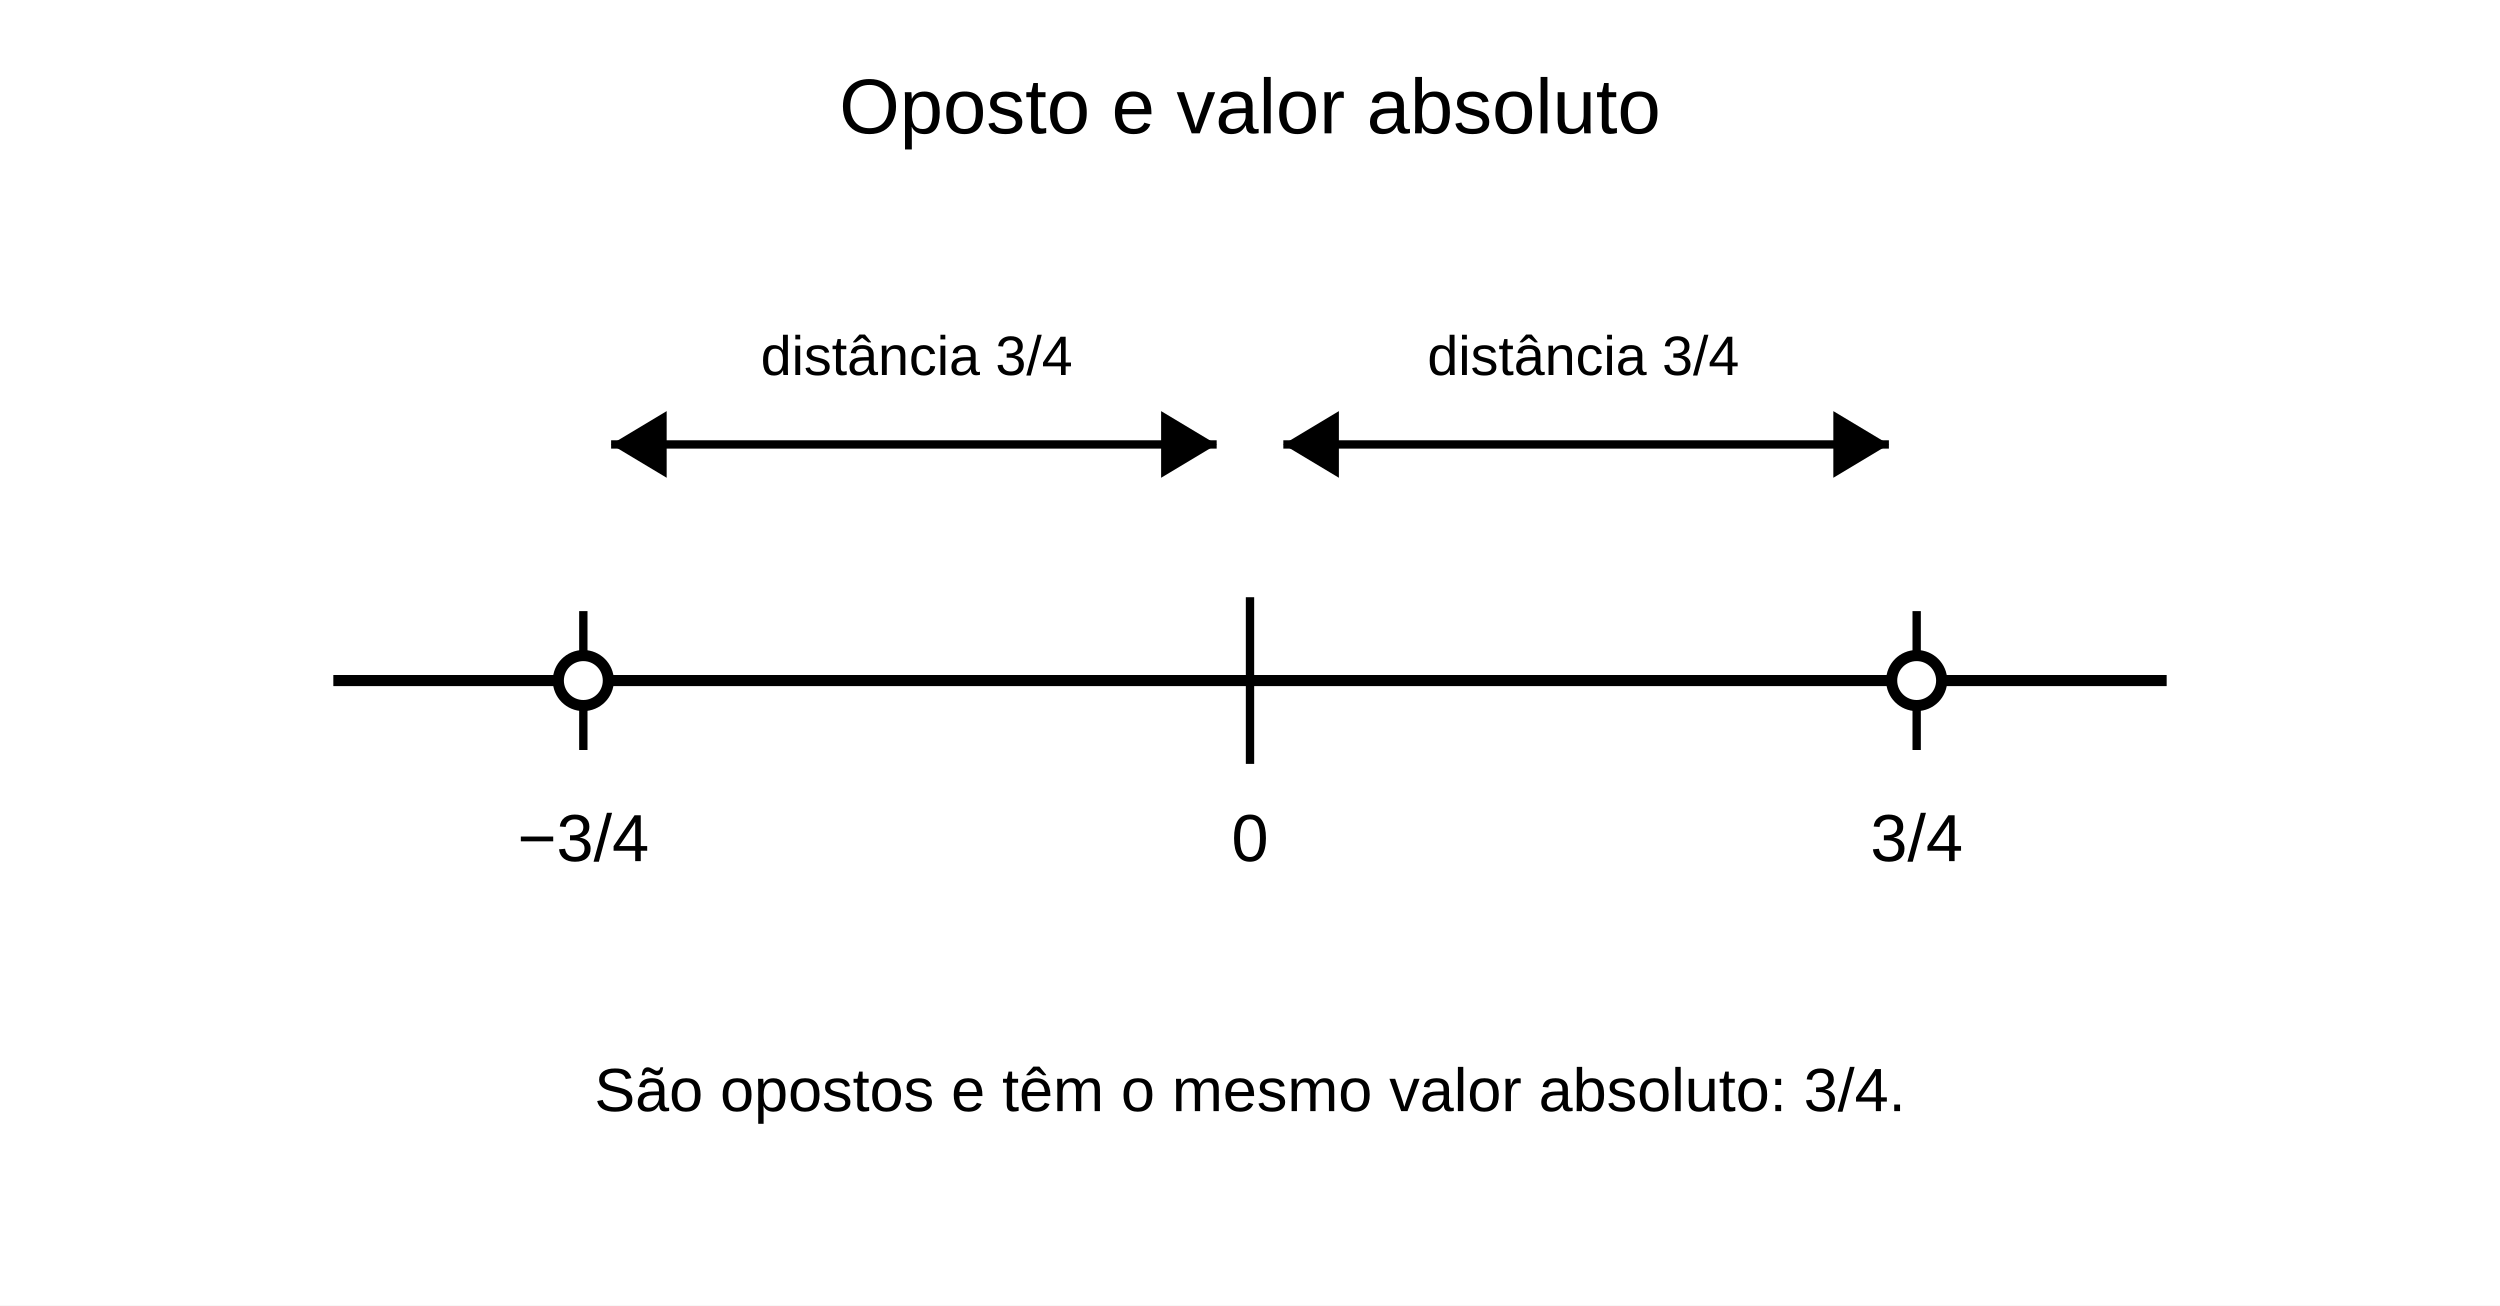
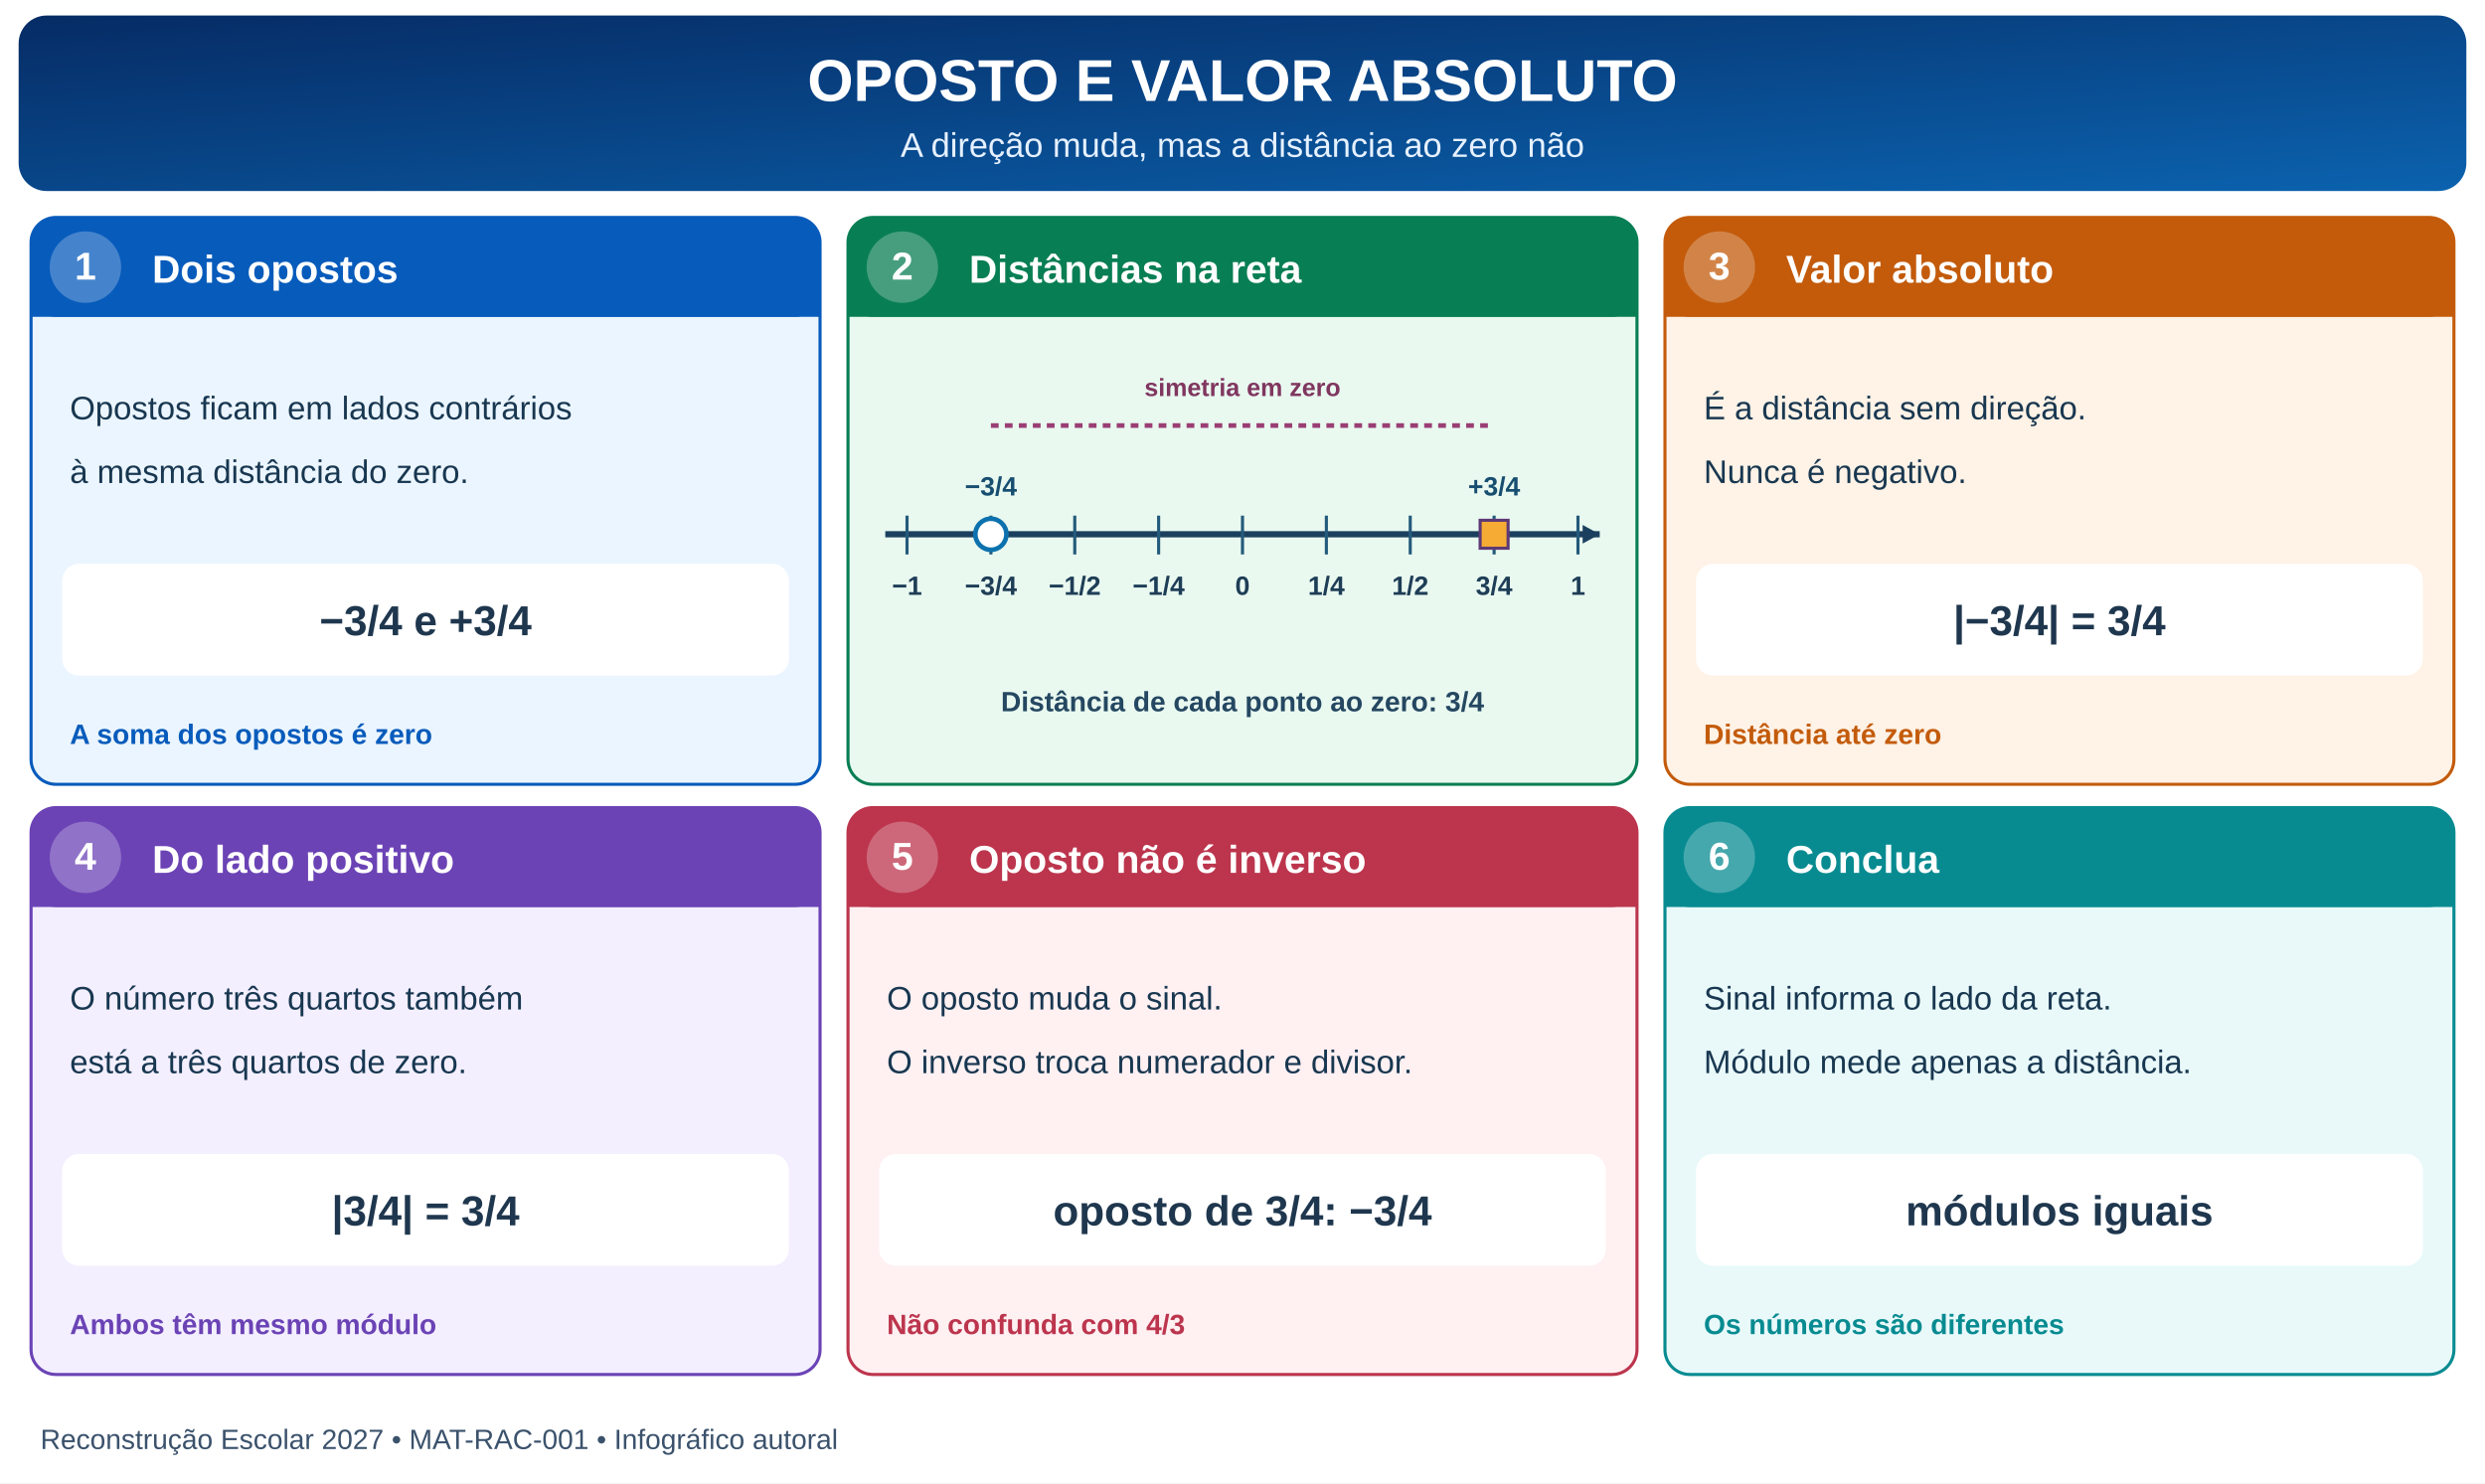
- <svg xmlns="http://www.w3.org/2000/svg" width="900" height="470" viewBox="0 0 900 470" role="img" aria-labelledby="title desc">
-   <rect width="900" height="470" fill="white" />
-   <text x="450" y="48" text-anchor="middle" font-size="28" font-family="Arial">Oposto e valor absoluto</text>
-   <line x1="120" y1="245" x2="780" y2="245" stroke="black" stroke-width="4" />
-   <g stroke="black" stroke-width="3">
-     <line x1="210" y1="220" x2="210" y2="270" />
-     <line x1="450" y1="215" x2="450" y2="275" />
-     <line x1="690" y1="220" x2="690" y2="270" />
-   </g>
-   <circle cx="210" cy="245" r="9" fill="white" stroke="black" stroke-width="4" />
-   <circle cx="690" cy="245" r="9" fill="white" stroke="black" stroke-width="4" />
-   <text x="210" y="310" text-anchor="middle" font-size="24" font-family="Arial">−3/4</text>
-   <text x="450" y="310" text-anchor="middle" font-size="24" font-family="Arial">0</text>
-   <text x="690" y="310" text-anchor="middle" font-size="24" font-family="Arial">3/4</text>
-   <line x1="220" y1="160" x2="438" y2="160" stroke="black" stroke-width="3" />
-   <polygon points="220,160 240,148 240,172" fill="black" />
-   <polygon points="438,160 418,148 418,172" fill="black" />
-   <line x1="462" y1="160" x2="680" y2="160" stroke="black" stroke-width="3" />
-   <polygon points="462,160 482,148 482,172" fill="black" />
-   <polygon points="680,160 660,148 660,172" fill="black" />
-   <text x="330" y="135" text-anchor="middle" font-size="20" font-family="Arial">distância 3/4</text>
-   <text x="570" y="135" text-anchor="middle" font-size="20" font-family="Arial">distância 3/4</text>
-   <text x="450" y="400" text-anchor="middle" font-size="22" font-family="Arial">São opostos e têm o mesmo valor absoluto: 3/4.</text>
+ <svg xmlns="http://www.w3.org/2000/svg" viewBox="0 0 1600 955" role="img" aria-labelledby="title desc">
+   <defs>
+     <linearGradient id="hd" x1="0" y1="0" x2="1" y2="1">
+       <stop offset="0" stop-color="#062c65" />
+       <stop offset="1" stop-color="#0b62ae" />
+     </linearGradient>
+   </defs>
+   <rect width="1600" height="955" fill="#fff" />
+   <rect x="12" y="10" width="1576" height="113" rx="18" fill="url(#hd)" />
+   <text x="800" y="65" text-anchor="middle" font-family="Arial,DejaVu Sans,sans-serif" font-size="38" font-weight="700" fill="#fff">OPOSTO E VALOR ABSOLUTO</text>
+   <text x="800" y="101" text-anchor="middle" font-family="Arial,DejaVu Sans,sans-serif" font-size="22" font-weight="400" fill="#e6f1ff">A direção muda, mas a distância ao zero não</text>
+   <rect x="20" y="140" width="508" height="365" rx="16" fill="#ebf5ff" stroke="#075bbb" stroke-width="2" />
+   <rect x="20" y="140" width="508" height="64" rx="16" fill="#075bbb" />
+   <rect x="20" y="186" width="508" height="18" fill="#075bbb" />
+   <circle cx="55" cy="172" r="23" fill="#fff" opacity=".25" />
+   <text x="55" y="180" text-anchor="middle" font-family="Arial,DejaVu Sans,sans-serif" font-size="25" font-weight="700" fill="#fff">1</text>
+   <text x="98" y="182" text-anchor="start" font-family="Arial,DejaVu Sans,sans-serif" font-size="25" font-weight="700" fill="#fff">Dois opostos</text>
+   <text x="45" y="270" text-anchor="start" font-family="Arial,DejaVu Sans,sans-serif" font-size="21" font-weight="400" fill="#183750">Opostos ficam em lados contrários</text>
+   <text x="45" y="311" text-anchor="start" font-family="Arial,DejaVu Sans,sans-serif" font-size="21" font-weight="400" fill="#183750">à mesma distância do zero.</text>
+   <rect x="40" y="363" width="468" height="72" rx="11" fill="#fff" />
+   <text x="274" y="409" text-anchor="middle" font-family="Arial,DejaVu Sans,sans-serif" font-size="27" font-weight="700" fill="#1f374e">−3/4 e +3/4</text>
+   <text x="45" y="479" text-anchor="start" font-family="Arial,DejaVu Sans,sans-serif" font-size="18" font-weight="700" fill="#075bbb">A soma dos opostos é zero</text>
+   <rect x="546" y="140" width="508" height="365" rx="16" fill="#e9f9f0" stroke="#087e54" stroke-width="2" />
+   <rect x="546" y="140" width="508" height="64" rx="16" fill="#087e54" />
+   <rect x="546" y="186" width="508" height="18" fill="#087e54" />
+   <circle cx="581" cy="172" r="23" fill="#fff" opacity=".25" />
+   <text x="581" y="180" text-anchor="middle" font-family="Arial,DejaVu Sans,sans-serif" font-size="25" font-weight="700" fill="#fff">2</text>
+   <text x="624" y="182" text-anchor="start" font-family="Arial,DejaVu Sans,sans-serif" font-size="25" font-weight="700" fill="#fff">Distâncias na reta</text>
+   <line x1="570" y1="344" x2="1030" y2="344" stroke="#1b405f" stroke-width="4" />
+   <path d="M1030 344l-11 -6v12z" fill="#1b405f" />
+   <line x1="584" y1="332" x2="584" y2="357" stroke="#245a7b" stroke-width="2" />
+   <text x="584" y="383" text-anchor="middle" font-family="Arial,DejaVu Sans,sans-serif" font-size="17" font-weight="600" fill="#1e3d56">−1</text>
+   <line x1="638" y1="332" x2="638" y2="357" stroke="#245a7b" stroke-width="2" />
+   <text x="638" y="383" text-anchor="middle" font-family="Arial,DejaVu Sans,sans-serif" font-size="17" font-weight="600" fill="#1e3d56">−3/4</text>
+   <line x1="692" y1="332" x2="692" y2="357" stroke="#245a7b" stroke-width="2" />
+   <text x="692" y="383" text-anchor="middle" font-family="Arial,DejaVu Sans,sans-serif" font-size="17" font-weight="600" fill="#1e3d56">−1/2</text>
+   <line x1="746" y1="332" x2="746" y2="357" stroke="#245a7b" stroke-width="2" />
+   <text x="746" y="383" text-anchor="middle" font-family="Arial,DejaVu Sans,sans-serif" font-size="17" font-weight="600" fill="#1e3d56">−1/4</text>
+   <line x1="800" y1="332" x2="800" y2="357" stroke="#245a7b" stroke-width="2" />
+   <text x="800" y="383" text-anchor="middle" font-family="Arial,DejaVu Sans,sans-serif" font-size="17" font-weight="600" fill="#1e3d56">0</text>
+   <line x1="854" y1="332" x2="854" y2="357" stroke="#245a7b" stroke-width="2" />
+   <text x="854" y="383" text-anchor="middle" font-family="Arial,DejaVu Sans,sans-serif" font-size="17" font-weight="600" fill="#1e3d56">1/4</text>
+   <line x1="908" y1="332" x2="908" y2="357" stroke="#245a7b" stroke-width="2" />
+   <text x="908" y="383" text-anchor="middle" font-family="Arial,DejaVu Sans,sans-serif" font-size="17" font-weight="600" fill="#1e3d56">1/2</text>
+   <line x1="962" y1="332" x2="962" y2="357" stroke="#245a7b" stroke-width="2" />
+   <text x="962" y="383" text-anchor="middle" font-family="Arial,DejaVu Sans,sans-serif" font-size="17" font-weight="600" fill="#1e3d56">3/4</text>
+   <line x1="1016" y1="332" x2="1016" y2="357" stroke="#245a7b" stroke-width="2" />
+   <text x="1016" y="383" text-anchor="middle" font-family="Arial,DejaVu Sans,sans-serif" font-size="17" font-weight="600" fill="#1e3d56">1</text>
+   <circle cx="638" cy="344" r="10" fill="#fff" stroke="#0c72ae" stroke-width="3" />
+   <text x="638" y="319" text-anchor="middle" font-family="Arial,DejaVu Sans,sans-serif" font-size="17" font-weight="700" fill="#174e70">−3/4</text>
+   <rect x="953" y="335" width="18" height="18" fill="#f5ab34" stroke="#5f3975" stroke-width="2" />
+   <text x="962" y="319" text-anchor="middle" font-family="Arial,DejaVu Sans,sans-serif" font-size="17" font-weight="700" fill="#174e70">+3/4</text>
+   <text x="800" y="458" text-anchor="middle" font-family="Arial,DejaVu Sans,sans-serif" font-size="18" font-weight="700" fill="#254761">Distância de cada ponto ao zero: 3/4</text>
+   <path d="M638 274H800M800 274H962" fill="none" stroke="#9a3e74" stroke-width="3" stroke-dasharray="5 4" />
+   <text x="800" y="255" text-anchor="middle" font-family="Arial,DejaVu Sans,sans-serif" font-size="16" font-weight="700" fill="#80365f">simetria em zero</text>
+   <rect x="1072" y="140" width="508" height="365" rx="16" fill="#fff2e6" stroke="#c35b0b" stroke-width="2" />
+   <rect x="1072" y="140" width="508" height="64" rx="16" fill="#c35b0b" />
+   <rect x="1072" y="186" width="508" height="18" fill="#c35b0b" />
+   <circle cx="1107" cy="172" r="23" fill="#fff" opacity=".25" />
+   <text x="1107" y="180" text-anchor="middle" font-family="Arial,DejaVu Sans,sans-serif" font-size="25" font-weight="700" fill="#fff">3</text>
+   <text x="1150" y="182" text-anchor="start" font-family="Arial,DejaVu Sans,sans-serif" font-size="25" font-weight="700" fill="#fff">Valor absoluto</text>
+   <text x="1097" y="270" text-anchor="start" font-family="Arial,DejaVu Sans,sans-serif" font-size="21" font-weight="400" fill="#183750">É a distância sem direção.</text>
+   <text x="1097" y="311" text-anchor="start" font-family="Arial,DejaVu Sans,sans-serif" font-size="21" font-weight="400" fill="#183750">Nunca é negativo.</text>
+   <rect x="1092" y="363" width="468" height="72" rx="11" fill="#fff" />
+   <text x="1326" y="409" text-anchor="middle" font-family="Arial,DejaVu Sans,sans-serif" font-size="27" font-weight="700" fill="#1f374e">|−3/4| = 3/4</text>
+   <text x="1097" y="479" text-anchor="start" font-family="Arial,DejaVu Sans,sans-serif" font-size="18" font-weight="700" fill="#c35b0b">Distância até zero</text>
+   <rect x="20" y="520" width="508" height="365" rx="16" fill="#f3efff" stroke="#6b43b5" stroke-width="2" />
+   <rect x="20" y="520" width="508" height="64" rx="16" fill="#6b43b5" />
+   <rect x="20" y="566" width="508" height="18" fill="#6b43b5" />
+   <circle cx="55" cy="552" r="23" fill="#fff" opacity=".25" />
+   <text x="55" y="560" text-anchor="middle" font-family="Arial,DejaVu Sans,sans-serif" font-size="25" font-weight="700" fill="#fff">4</text>
+   <text x="98" y="562" text-anchor="start" font-family="Arial,DejaVu Sans,sans-serif" font-size="25" font-weight="700" fill="#fff">Do lado positivo</text>
+   <text x="45" y="650" text-anchor="start" font-family="Arial,DejaVu Sans,sans-serif" font-size="21" font-weight="400" fill="#183750">O número três quartos também</text>
+   <text x="45" y="691" text-anchor="start" font-family="Arial,DejaVu Sans,sans-serif" font-size="21" font-weight="400" fill="#183750">está a três quartos de zero.</text>
+   <rect x="40" y="743" width="468" height="72" rx="11" fill="#fff" />
+   <text x="274" y="789" text-anchor="middle" font-family="Arial,DejaVu Sans,sans-serif" font-size="27" font-weight="700" fill="#1f374e">|3/4| = 3/4</text>
+   <text x="45" y="859" text-anchor="start" font-family="Arial,DejaVu Sans,sans-serif" font-size="18" font-weight="700" fill="#6b43b5">Ambos têm mesmo módulo</text>
+   <rect x="546" y="520" width="508" height="365" rx="16" fill="#fff0f2" stroke="#bc354d" stroke-width="2" />
+   <rect x="546" y="520" width="508" height="64" rx="16" fill="#bc354d" />
+   <rect x="546" y="566" width="508" height="18" fill="#bc354d" />
+   <circle cx="581" cy="552" r="23" fill="#fff" opacity=".25" />
+   <text x="581" y="560" text-anchor="middle" font-family="Arial,DejaVu Sans,sans-serif" font-size="25" font-weight="700" fill="#fff">5</text>
+   <text x="624" y="562" text-anchor="start" font-family="Arial,DejaVu Sans,sans-serif" font-size="25" font-weight="700" fill="#fff">Oposto não é inverso</text>
+   <text x="571" y="650" text-anchor="start" font-family="Arial,DejaVu Sans,sans-serif" font-size="21" font-weight="400" fill="#183750">O oposto muda o sinal.</text>
+   <text x="571" y="691" text-anchor="start" font-family="Arial,DejaVu Sans,sans-serif" font-size="21" font-weight="400" fill="#183750">O inverso troca numerador e divisor.</text>
+   <rect x="566" y="743" width="468" height="72" rx="11" fill="#fff" />
+   <text x="800" y="789" text-anchor="middle" font-family="Arial,DejaVu Sans,sans-serif" font-size="27" font-weight="700" fill="#1f374e">oposto de 3/4: −3/4</text>
+   <text x="571" y="859" text-anchor="start" font-family="Arial,DejaVu Sans,sans-serif" font-size="18" font-weight="700" fill="#bc354d">Não confunda com 4/3</text>
+   <rect x="1072" y="520" width="508" height="365" rx="16" fill="#e9f9fa" stroke="#078b91" stroke-width="2" />
+   <rect x="1072" y="520" width="508" height="64" rx="16" fill="#078b91" />
+   <rect x="1072" y="566" width="508" height="18" fill="#078b91" />
+   <circle cx="1107" cy="552" r="23" fill="#fff" opacity=".25" />
+   <text x="1107" y="560" text-anchor="middle" font-family="Arial,DejaVu Sans,sans-serif" font-size="25" font-weight="700" fill="#fff">6</text>
+   <text x="1150" y="562" text-anchor="start" font-family="Arial,DejaVu Sans,sans-serif" font-size="25" font-weight="700" fill="#fff">Conclua</text>
+   <text x="1097" y="650" text-anchor="start" font-family="Arial,DejaVu Sans,sans-serif" font-size="21" font-weight="400" fill="#183750">Sinal informa o lado da reta.</text>
+   <text x="1097" y="691" text-anchor="start" font-family="Arial,DejaVu Sans,sans-serif" font-size="21" font-weight="400" fill="#183750">Módulo mede apenas a distância.</text>
+   <rect x="1092" y="743" width="468" height="72" rx="11" fill="#fff" />
+   <text x="1326" y="789" text-anchor="middle" font-family="Arial,DejaVu Sans,sans-serif" font-size="27" font-weight="700" fill="#1f374e">módulos iguais</text>
+   <text x="1097" y="859" text-anchor="start" font-family="Arial,DejaVu Sans,sans-serif" font-size="18" font-weight="700" fill="#078b91">Os números são diferentes</text>
+   <text x="26" y="933" text-anchor="start" font-family="Arial,DejaVu Sans,sans-serif" font-size="18" font-weight="400" fill="#3b526c">Reconstrução Escolar 2027 • MAT-RAC-001 • Infográfico autoral</text>
</svg>
